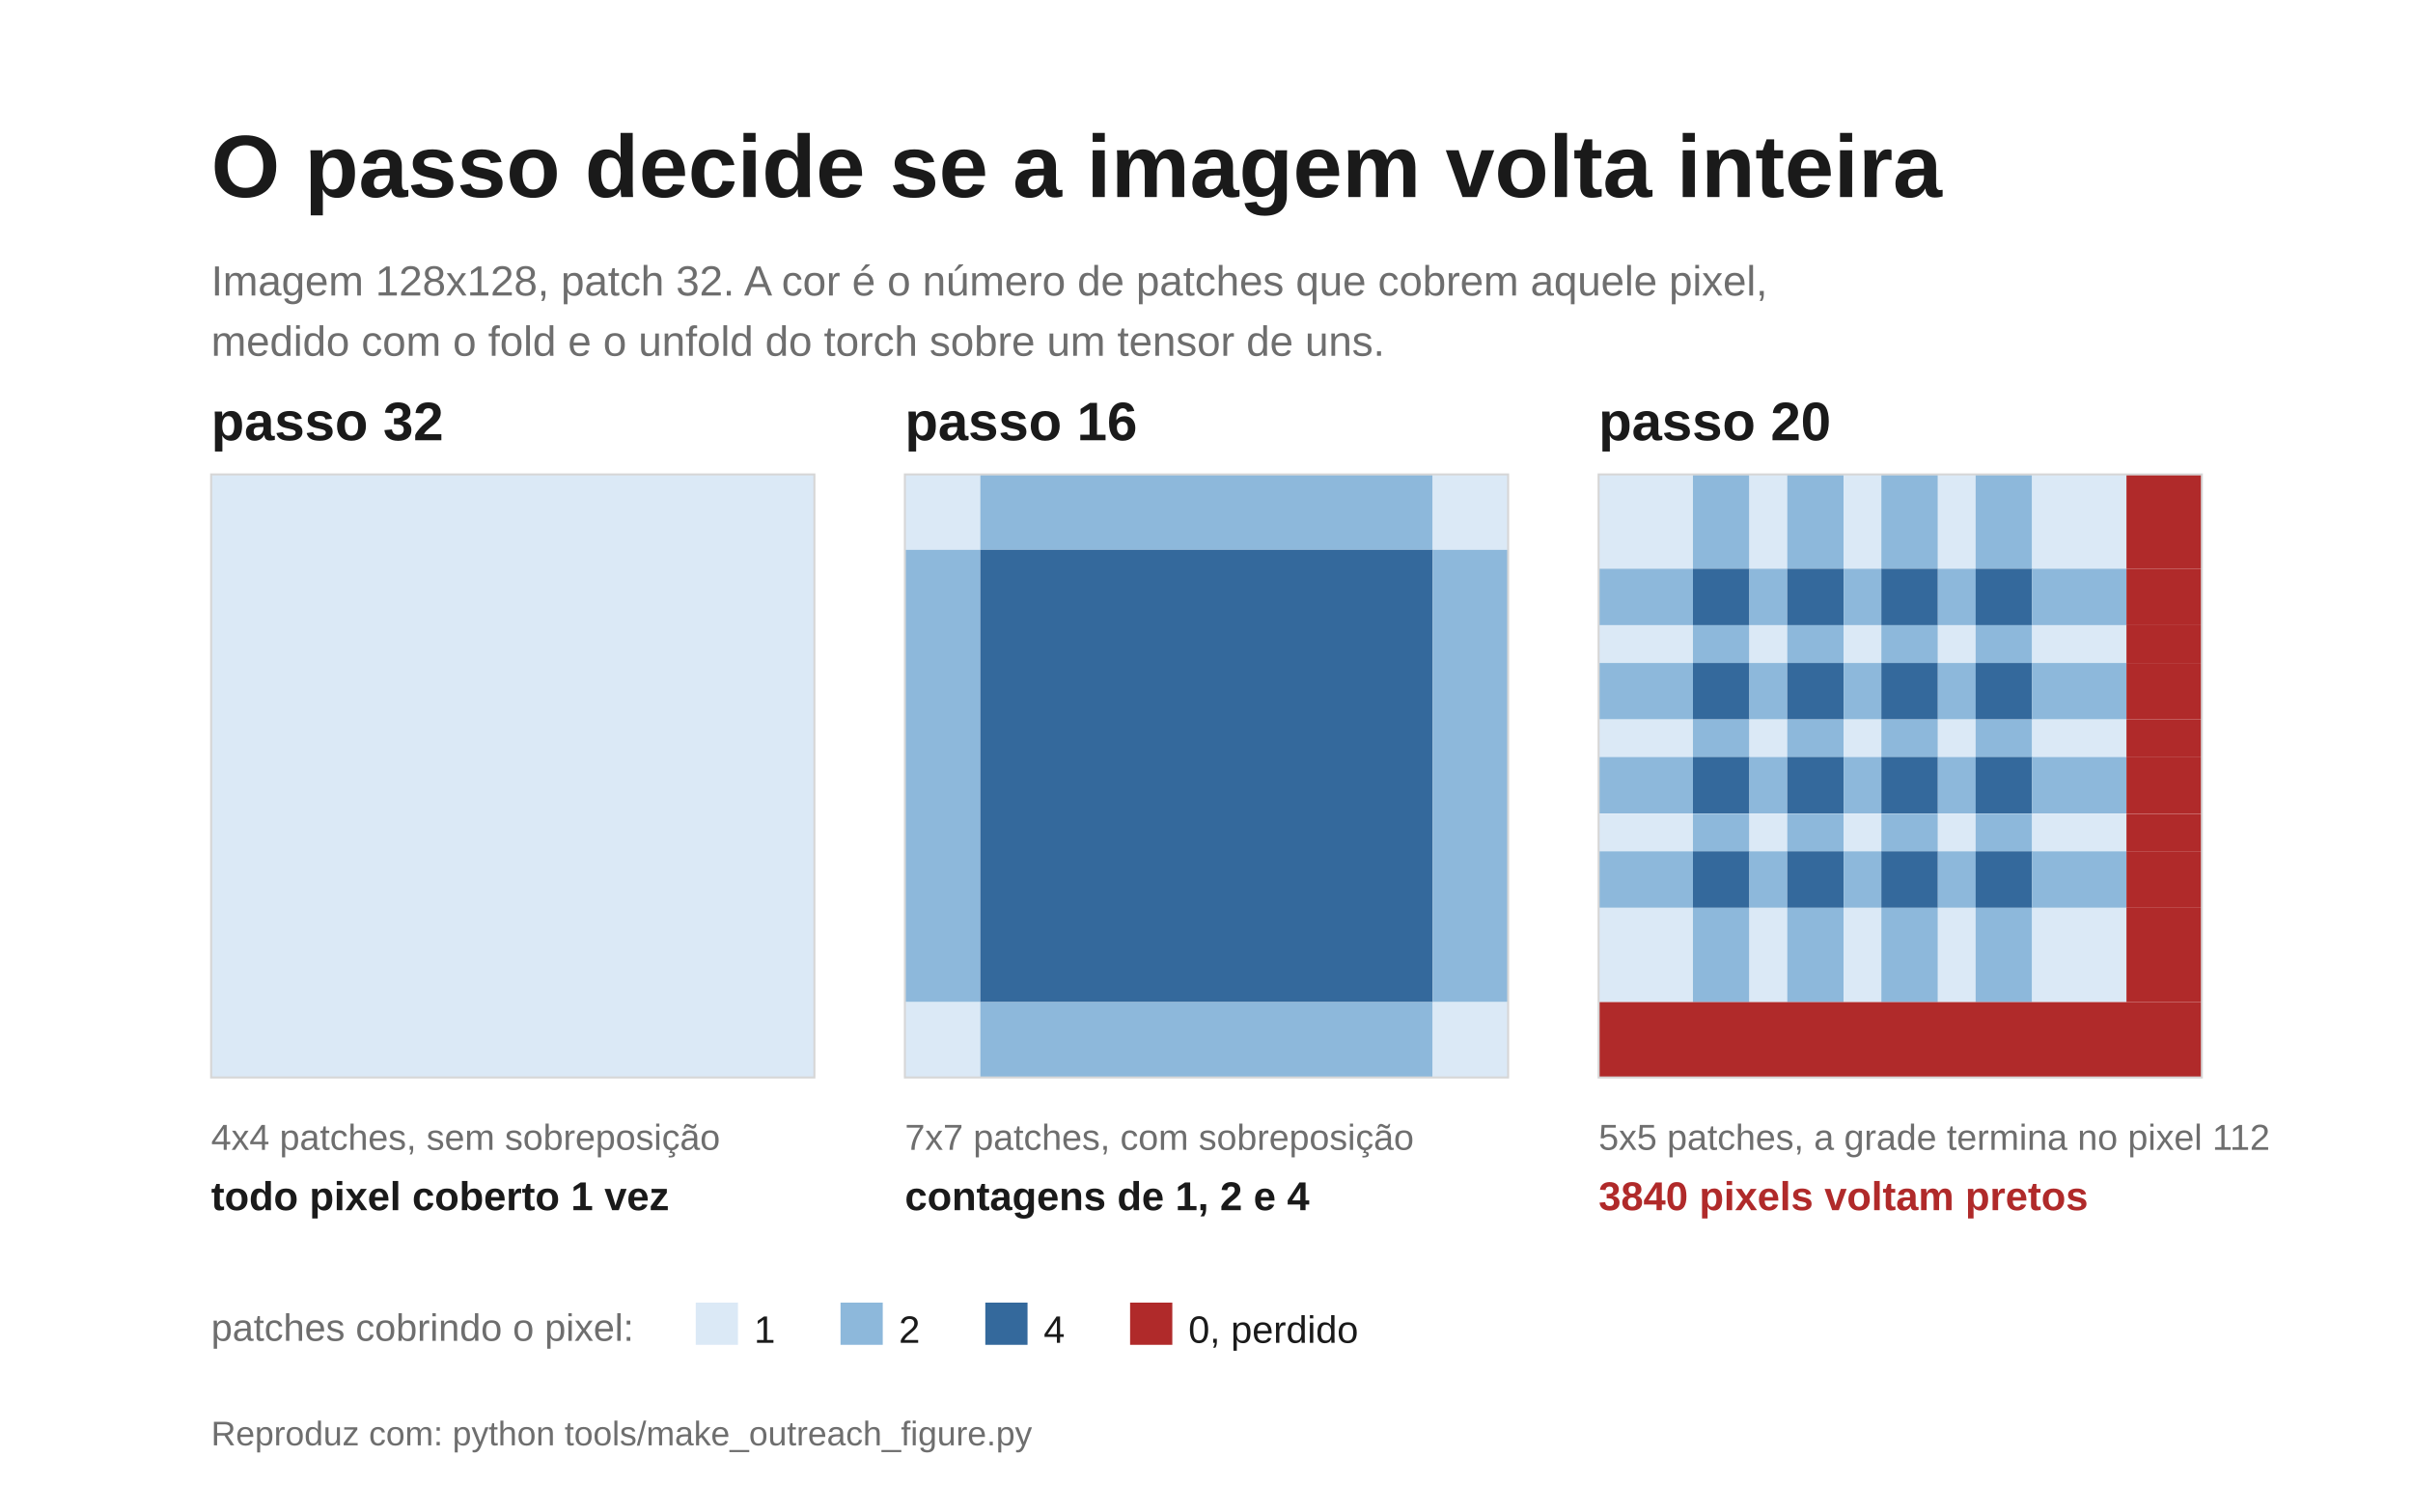
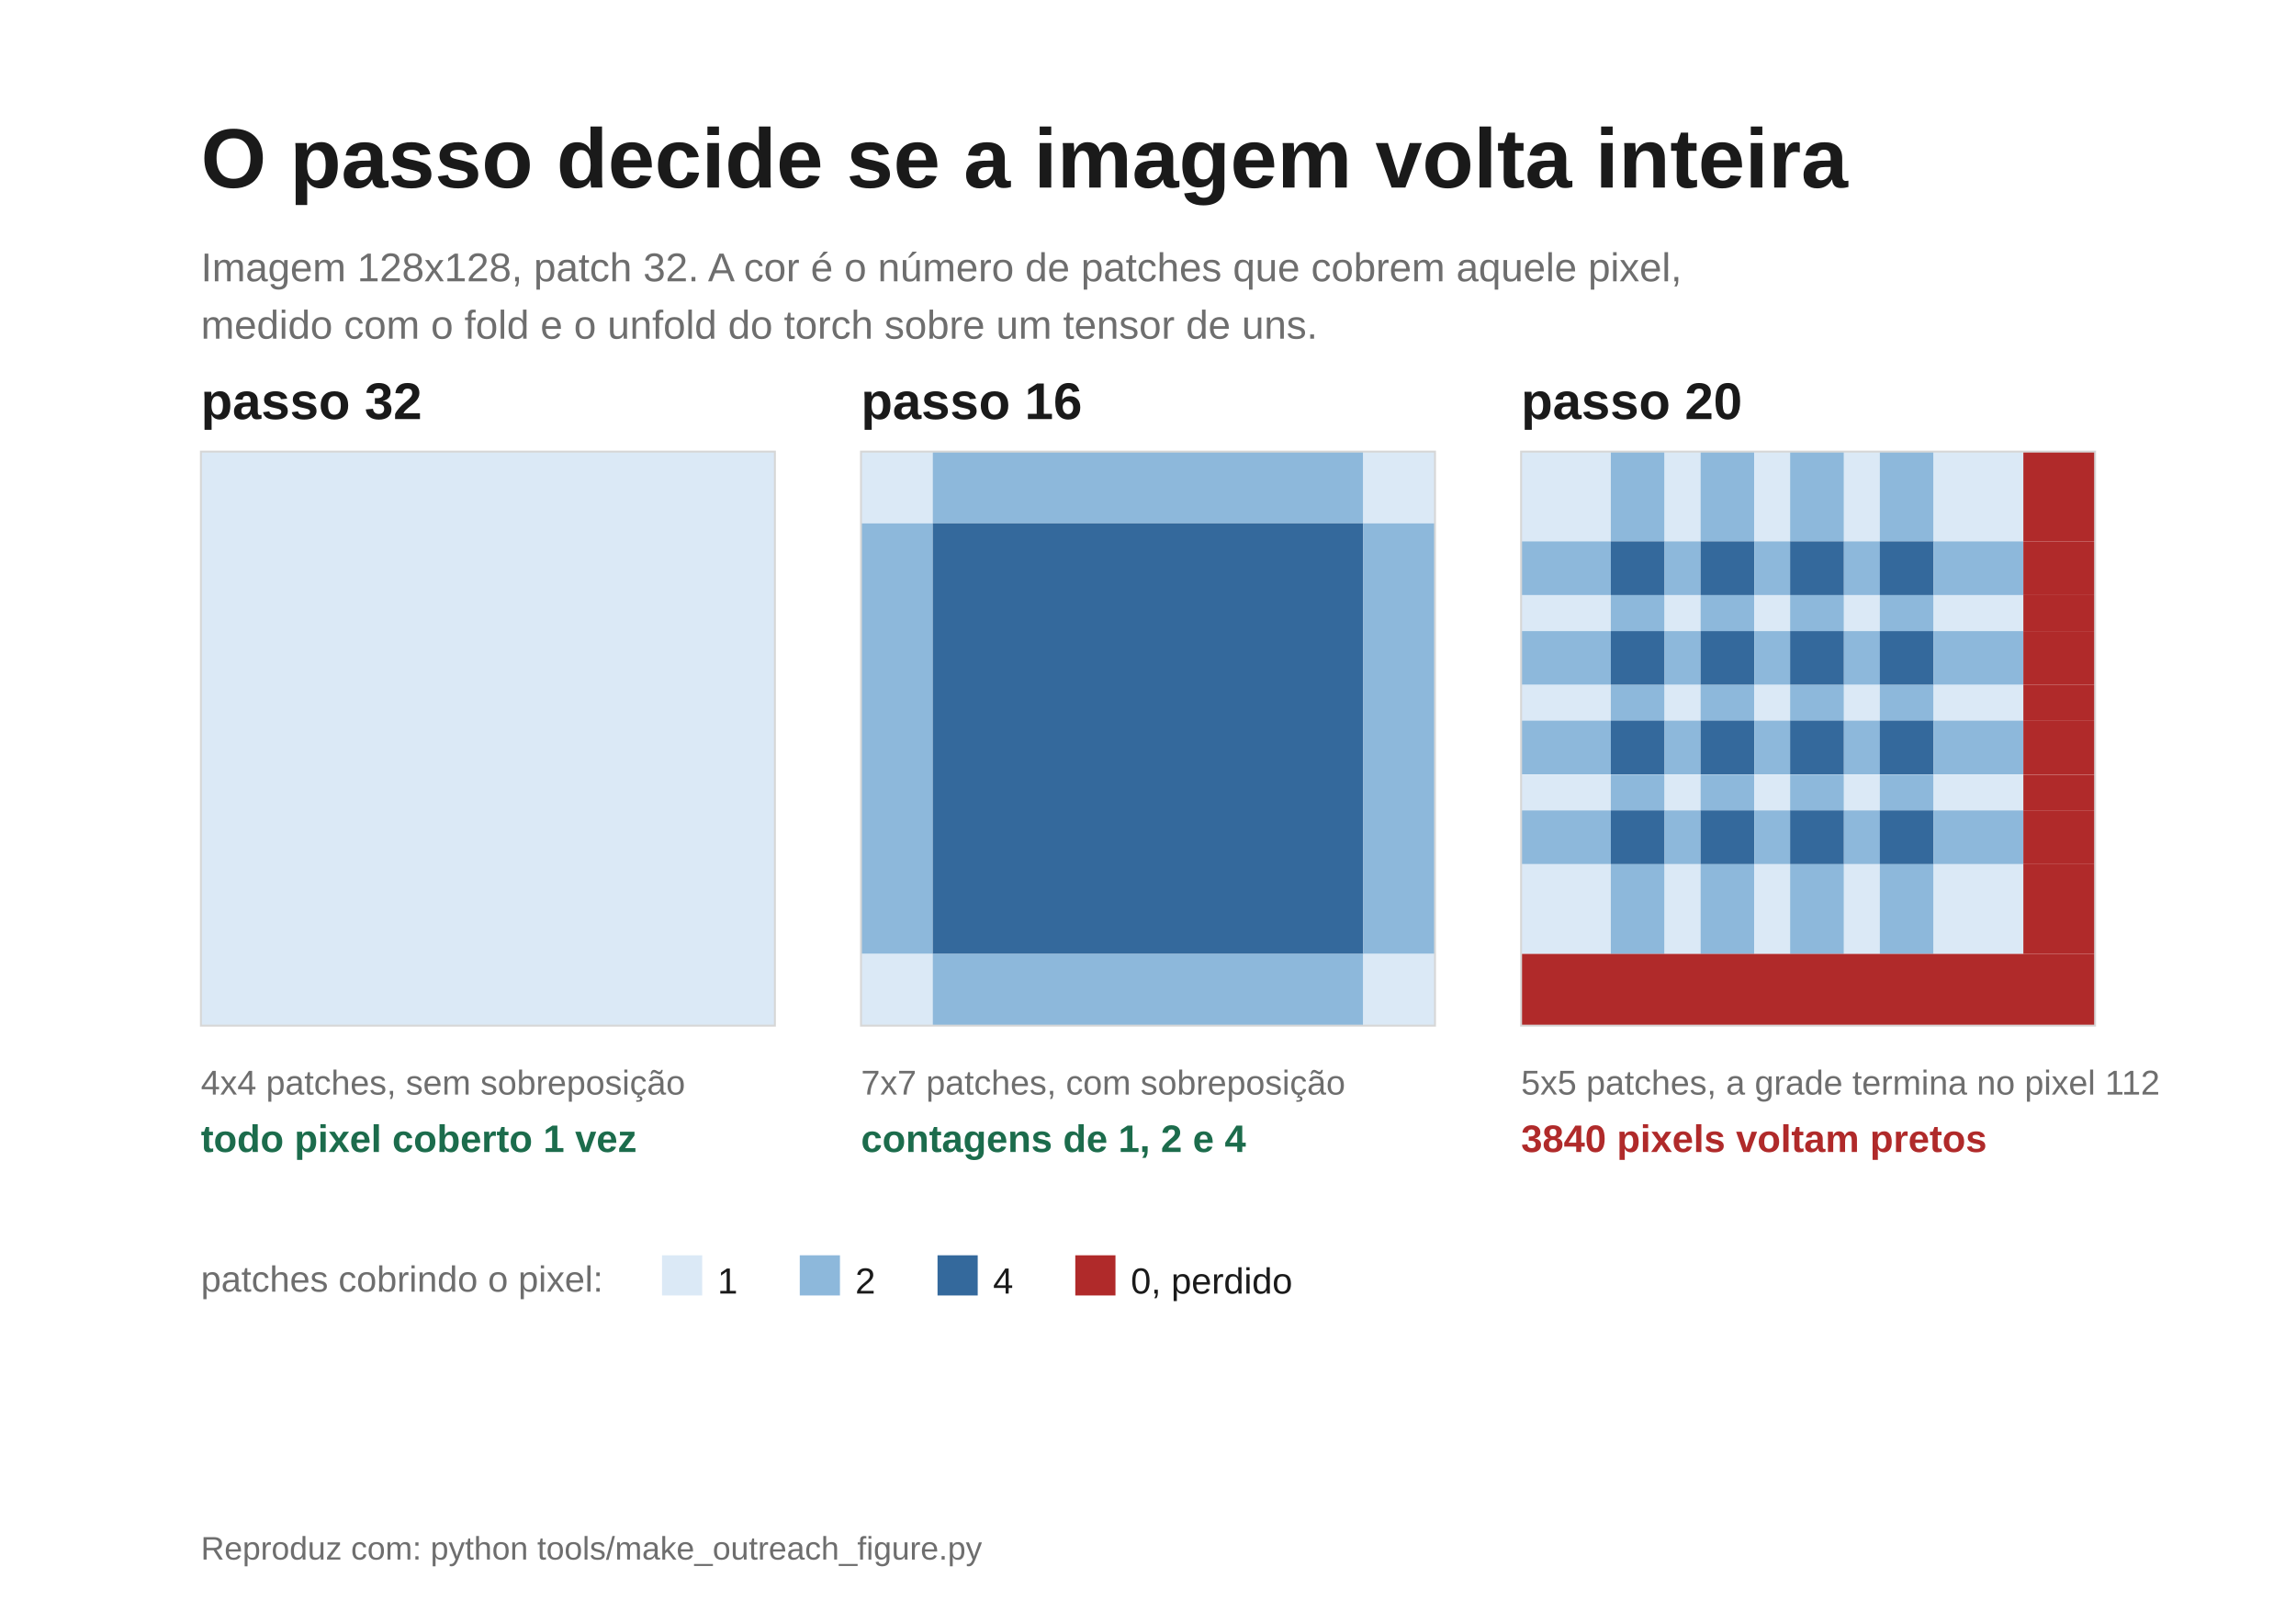
- <svg xmlns="http://www.w3.org/2000/svg" width="1200" height="752" viewBox="0 0 1200 752">
-   <rect width="1200" height="752" fill="rgb(255, 255, 255)" />
+ <svg xmlns="http://www.w3.org/2000/svg" width="1200" height="848" viewBox="0 0 1200 848">
+   <rect width="1200" height="848" fill="rgb(255, 255, 255)" />
  <text x="105" y="98" font-family="Arial,Helvetica,sans-serif" font-size="44" font-weight="bold" fill="rgb(26, 26, 26)">O passo decide se a imagem volta inteira</text>
  <text x="105" y="147" font-family="Arial,Helvetica,sans-serif" font-size="21" fill="rgb(110, 110, 110)">Imagem 128x128, patch 32. A cor é o número de patches que cobrem aquele pixel,</text>
  <text x="105" y="177" font-family="Arial,Helvetica,sans-serif" font-size="21" fill="rgb(110, 110, 110)">medido com o fold e o unfold do torch sobre um tensor de uns.</text>
  <rect x="105.0" y="236.0" width="300.0" height="300.0" fill="rgb(219, 233, 246)" />
-   <rect x="105" y="236" width="300" height="300" fill="none" stroke="rgb(214, 214, 214)" />
+   <rect x="105.0" y="236.0" width="300.0" height="300.0" fill="none" stroke="rgb(214, 214, 214)" />
  <text x="105" y="219" font-family="Arial,Helvetica,sans-serif" font-size="27" font-weight="bold" fill="rgb(26, 26, 26)">passo 32</text>
  <text x="105" y="572" font-family="Arial,Helvetica,sans-serif" font-size="18" fill="rgb(110, 110, 110)">4x4 patches, sem sobreposição</text>
-   <text x="105" y="602" font-family="Arial,Helvetica,sans-serif" font-size="20" font-weight="bold" fill="rgb(26, 26, 26)">todo pixel coberto 1 vez</text>
+   <text x="105" y="602" font-family="Arial,Helvetica,sans-serif" font-size="20" font-weight="bold" fill="rgb(28, 108, 76)">todo pixel coberto 1 vez</text>
  <rect x="450.0" y="236.0" width="37.5" height="37.5" fill="rgb(219, 233, 246)" />
  <rect x="487.5" y="236.0" width="225.0" height="37.5" fill="rgb(141, 184, 219)" />
  <rect x="712.5" y="236.0" width="37.5" height="37.5" fill="rgb(219, 233, 246)" />
  <rect x="450.0" y="273.5" width="37.5" height="225.0" fill="rgb(141, 184, 219)" />
  <rect x="487.5" y="273.5" width="225.0" height="225.0" fill="rgb(52, 105, 156)" />
  <rect x="712.5" y="273.5" width="37.5" height="225.0" fill="rgb(141, 184, 219)" />
  <rect x="450.0" y="498.5" width="37.5" height="37.5" fill="rgb(219, 233, 246)" />
  <rect x="487.5" y="498.5" width="225.0" height="37.5" fill="rgb(141, 184, 219)" />
  <rect x="712.5" y="498.5" width="37.5" height="37.5" fill="rgb(219, 233, 246)" />
-   <rect x="450" y="236" width="300" height="300" fill="none" stroke="rgb(214, 214, 214)" />
+   <rect x="450.0" y="236.0" width="300.0" height="300.0" fill="none" stroke="rgb(214, 214, 214)" />
  <text x="450" y="219" font-family="Arial,Helvetica,sans-serif" font-size="27" font-weight="bold" fill="rgb(26, 26, 26)">passo 16</text>
  <text x="450" y="572" font-family="Arial,Helvetica,sans-serif" font-size="18" fill="rgb(110, 110, 110)">7x7 patches, com sobreposição</text>
-   <text x="450" y="602" font-family="Arial,Helvetica,sans-serif" font-size="20" font-weight="bold" fill="rgb(26, 26, 26)">contagens de 1, 2 e 4</text>
+   <text x="450" y="602" font-family="Arial,Helvetica,sans-serif" font-size="20" font-weight="bold" fill="rgb(28, 108, 76)">contagens de 1, 2 e 4</text>
  <rect x="795.0" y="236.0" width="46.9" height="46.9" fill="rgb(219, 233, 246)" />
  <rect x="841.9" y="236.0" width="28.1" height="46.9" fill="rgb(141, 184, 219)" />
  <rect x="870.0" y="236.0" width="18.8" height="46.9" fill="rgb(219, 233, 246)" />
  <rect x="888.8" y="236.0" width="28.1" height="46.9" fill="rgb(141, 184, 219)" />
  <rect x="916.9" y="236.0" width="18.8" height="46.9" fill="rgb(219, 233, 246)" />
  <rect x="935.6" y="236.0" width="28.1" height="46.9" fill="rgb(141, 184, 219)" />
  <rect x="963.8" y="236.0" width="18.8" height="46.9" fill="rgb(219, 233, 246)" />
  <rect x="982.5" y="236.0" width="28.1" height="46.9" fill="rgb(141, 184, 219)" />
  <rect x="1010.6" y="236.0" width="46.9" height="46.9" fill="rgb(219, 233, 246)" />
  <rect x="1057.5" y="236.0" width="37.5" height="46.9" fill="rgb(176, 42, 42)" />
  <rect x="795.0" y="282.9" width="46.9" height="28.1" fill="rgb(141, 184, 219)" />
  <rect x="841.9" y="282.9" width="28.1" height="28.1" fill="rgb(52, 105, 156)" />
  <rect x="870.0" y="282.9" width="18.8" height="28.1" fill="rgb(141, 184, 219)" />
  <rect x="888.8" y="282.9" width="28.1" height="28.1" fill="rgb(52, 105, 156)" />
  <rect x="916.9" y="282.9" width="18.8" height="28.1" fill="rgb(141, 184, 219)" />
  <rect x="935.6" y="282.9" width="28.1" height="28.1" fill="rgb(52, 105, 156)" />
  <rect x="963.8" y="282.9" width="18.8" height="28.1" fill="rgb(141, 184, 219)" />
  <rect x="982.5" y="282.9" width="28.1" height="28.1" fill="rgb(52, 105, 156)" />
  <rect x="1010.6" y="282.9" width="46.9" height="28.1" fill="rgb(141, 184, 219)" />
  <rect x="1057.5" y="282.9" width="37.5" height="28.1" fill="rgb(176, 42, 42)" />
  <rect x="795.0" y="311.0" width="46.9" height="18.8" fill="rgb(219, 233, 246)" />
  <rect x="841.9" y="311.0" width="28.1" height="18.8" fill="rgb(141, 184, 219)" />
  <rect x="870.0" y="311.0" width="18.8" height="18.8" fill="rgb(219, 233, 246)" />
  <rect x="888.8" y="311.0" width="28.1" height="18.8" fill="rgb(141, 184, 219)" />
  <rect x="916.9" y="311.0" width="18.8" height="18.8" fill="rgb(219, 233, 246)" />
  <rect x="935.6" y="311.0" width="28.1" height="18.8" fill="rgb(141, 184, 219)" />
  <rect x="963.8" y="311.0" width="18.8" height="18.8" fill="rgb(219, 233, 246)" />
  <rect x="982.5" y="311.0" width="28.1" height="18.8" fill="rgb(141, 184, 219)" />
  <rect x="1010.6" y="311.0" width="46.9" height="18.8" fill="rgb(219, 233, 246)" />
  <rect x="1057.5" y="311.0" width="37.5" height="18.8" fill="rgb(176, 42, 42)" />
  <rect x="795.0" y="329.8" width="46.9" height="28.1" fill="rgb(141, 184, 219)" />
  <rect x="841.9" y="329.8" width="28.1" height="28.1" fill="rgb(52, 105, 156)" />
  <rect x="870.0" y="329.8" width="18.8" height="28.1" fill="rgb(141, 184, 219)" />
  <rect x="888.8" y="329.8" width="28.1" height="28.1" fill="rgb(52, 105, 156)" />
  <rect x="916.9" y="329.8" width="18.8" height="28.1" fill="rgb(141, 184, 219)" />
  <rect x="935.6" y="329.8" width="28.1" height="28.1" fill="rgb(52, 105, 156)" />
  <rect x="963.8" y="329.8" width="18.8" height="28.1" fill="rgb(141, 184, 219)" />
  <rect x="982.5" y="329.8" width="28.1" height="28.1" fill="rgb(52, 105, 156)" />
  <rect x="1010.6" y="329.8" width="46.9" height="28.1" fill="rgb(141, 184, 219)" />
  <rect x="1057.5" y="329.8" width="37.5" height="28.1" fill="rgb(176, 42, 42)" />
  <rect x="795.0" y="357.9" width="46.9" height="18.8" fill="rgb(219, 233, 246)" />
  <rect x="841.9" y="357.9" width="28.1" height="18.8" fill="rgb(141, 184, 219)" />
  <rect x="870.0" y="357.9" width="18.8" height="18.8" fill="rgb(219, 233, 246)" />
  <rect x="888.8" y="357.9" width="28.1" height="18.8" fill="rgb(141, 184, 219)" />
  <rect x="916.9" y="357.9" width="18.8" height="18.8" fill="rgb(219, 233, 246)" />
  <rect x="935.6" y="357.9" width="28.1" height="18.8" fill="rgb(141, 184, 219)" />
  <rect x="963.8" y="357.9" width="18.8" height="18.8" fill="rgb(219, 233, 246)" />
  <rect x="982.5" y="357.9" width="28.1" height="18.8" fill="rgb(141, 184, 219)" />
  <rect x="1010.6" y="357.9" width="46.9" height="18.8" fill="rgb(219, 233, 246)" />
  <rect x="1057.5" y="357.9" width="37.5" height="18.8" fill="rgb(176, 42, 42)" />
  <rect x="795.0" y="376.6" width="46.9" height="28.1" fill="rgb(141, 184, 219)" />
  <rect x="841.9" y="376.6" width="28.1" height="28.1" fill="rgb(52, 105, 156)" />
  <rect x="870.0" y="376.6" width="18.8" height="28.1" fill="rgb(141, 184, 219)" />
  <rect x="888.8" y="376.6" width="28.1" height="28.1" fill="rgb(52, 105, 156)" />
  <rect x="916.9" y="376.6" width="18.8" height="28.1" fill="rgb(141, 184, 219)" />
  <rect x="935.6" y="376.6" width="28.1" height="28.1" fill="rgb(52, 105, 156)" />
  <rect x="963.8" y="376.6" width="18.8" height="28.1" fill="rgb(141, 184, 219)" />
  <rect x="982.5" y="376.6" width="28.1" height="28.1" fill="rgb(52, 105, 156)" />
  <rect x="1010.6" y="376.6" width="46.9" height="28.1" fill="rgb(141, 184, 219)" />
  <rect x="1057.5" y="376.6" width="37.5" height="28.1" fill="rgb(176, 42, 42)" />
  <rect x="795.0" y="404.8" width="46.9" height="18.8" fill="rgb(219, 233, 246)" />
  <rect x="841.9" y="404.8" width="28.1" height="18.8" fill="rgb(141, 184, 219)" />
  <rect x="870.0" y="404.8" width="18.8" height="18.8" fill="rgb(219, 233, 246)" />
  <rect x="888.8" y="404.8" width="28.1" height="18.8" fill="rgb(141, 184, 219)" />
  <rect x="916.9" y="404.8" width="18.8" height="18.8" fill="rgb(219, 233, 246)" />
  <rect x="935.6" y="404.8" width="28.1" height="18.8" fill="rgb(141, 184, 219)" />
  <rect x="963.8" y="404.8" width="18.8" height="18.8" fill="rgb(219, 233, 246)" />
  <rect x="982.5" y="404.8" width="28.1" height="18.8" fill="rgb(141, 184, 219)" />
  <rect x="1010.6" y="404.8" width="46.9" height="18.8" fill="rgb(219, 233, 246)" />
  <rect x="1057.5" y="404.8" width="37.5" height="18.8" fill="rgb(176, 42, 42)" />
  <rect x="795.0" y="423.5" width="46.9" height="28.1" fill="rgb(141, 184, 219)" />
  <rect x="841.9" y="423.5" width="28.1" height="28.1" fill="rgb(52, 105, 156)" />
  <rect x="870.0" y="423.5" width="18.8" height="28.1" fill="rgb(141, 184, 219)" />
  <rect x="888.8" y="423.5" width="28.1" height="28.1" fill="rgb(52, 105, 156)" />
  <rect x="916.9" y="423.5" width="18.8" height="28.1" fill="rgb(141, 184, 219)" />
  <rect x="935.6" y="423.5" width="28.1" height="28.1" fill="rgb(52, 105, 156)" />
  <rect x="963.8" y="423.5" width="18.8" height="28.1" fill="rgb(141, 184, 219)" />
  <rect x="982.5" y="423.5" width="28.1" height="28.1" fill="rgb(52, 105, 156)" />
  <rect x="1010.6" y="423.5" width="46.9" height="28.1" fill="rgb(141, 184, 219)" />
  <rect x="1057.5" y="423.5" width="37.5" height="28.1" fill="rgb(176, 42, 42)" />
  <rect x="795.0" y="451.6" width="46.9" height="46.9" fill="rgb(219, 233, 246)" />
  <rect x="841.9" y="451.6" width="28.1" height="46.9" fill="rgb(141, 184, 219)" />
  <rect x="870.0" y="451.6" width="18.8" height="46.9" fill="rgb(219, 233, 246)" />
  <rect x="888.8" y="451.6" width="28.1" height="46.9" fill="rgb(141, 184, 219)" />
  <rect x="916.9" y="451.6" width="18.8" height="46.9" fill="rgb(219, 233, 246)" />
  <rect x="935.6" y="451.6" width="28.1" height="46.9" fill="rgb(141, 184, 219)" />
  <rect x="963.8" y="451.6" width="18.8" height="46.9" fill="rgb(219, 233, 246)" />
  <rect x="982.5" y="451.6" width="28.1" height="46.9" fill="rgb(141, 184, 219)" />
  <rect x="1010.6" y="451.6" width="46.9" height="46.9" fill="rgb(219, 233, 246)" />
  <rect x="1057.5" y="451.6" width="37.5" height="46.9" fill="rgb(176, 42, 42)" />
  <rect x="795.0" y="498.5" width="300.0" height="37.5" fill="rgb(176, 42, 42)" />
-   <rect x="795" y="236" width="300" height="300" fill="none" stroke="rgb(214, 214, 214)" />
+   <rect x="795.0" y="236.0" width="300.0" height="300.0" fill="none" stroke="rgb(214, 214, 214)" />
  <text x="795" y="219" font-family="Arial,Helvetica,sans-serif" font-size="27" font-weight="bold" fill="rgb(26, 26, 26)">passo 20</text>
  <text x="795" y="572" font-family="Arial,Helvetica,sans-serif" font-size="18" fill="rgb(110, 110, 110)">5x5 patches, a grade termina no pixel 112</text>
  <text x="795" y="602" font-family="Arial,Helvetica,sans-serif" font-size="20" font-weight="bold" fill="rgb(176, 42, 42)">3840 pixels voltam pretos</text>
-   <text x="105" y="667" font-family="Arial,Helvetica,sans-serif" font-size="19" fill="rgb(110, 110, 110)">patches cobrindo o pixel:</text>
-   <rect x="346" y="648" width="21" height="21" fill="rgb(219, 233, 246)" />
-   <text x="375" y="668" font-family="Arial,Helvetica,sans-serif" font-size="19" fill="rgb(26, 26, 26)">1</text>
-   <rect x="418" y="648" width="21" height="21" fill="rgb(141, 184, 219)" />
-   <text x="447" y="668" font-family="Arial,Helvetica,sans-serif" font-size="19" fill="rgb(26, 26, 26)">2</text>
-   <rect x="490" y="648" width="21" height="21" fill="rgb(52, 105, 156)" />
-   <text x="519" y="668" font-family="Arial,Helvetica,sans-serif" font-size="19" fill="rgb(26, 26, 26)">4</text>
-   <rect x="562" y="648" width="21" height="21" fill="rgb(176, 42, 42)" />
-   <text x="591" y="668" font-family="Arial,Helvetica,sans-serif" font-size="19" fill="rgb(26, 26, 26)">0, perdido</text>
-   <text x="105" y="719" font-family="Arial,Helvetica,sans-serif" font-size="17" fill="rgb(110, 110, 110)">Reproduz com: python tools/make_outreach_figure.py</text>
+   <text x="105" y="675" font-family="Arial,Helvetica,sans-serif" font-size="19" fill="rgb(110, 110, 110)">patches cobrindo o pixel:</text>
+   <rect x="346.0" y="656.0" width="21.0" height="21.0" fill="rgb(219, 233, 246)" />
+   <text x="375" y="676" font-family="Arial,Helvetica,sans-serif" font-size="19" fill="rgb(26, 26, 26)">1</text>
+   <rect x="418.0" y="656.0" width="21.0" height="21.0" fill="rgb(141, 184, 219)" />
+   <text x="447" y="676" font-family="Arial,Helvetica,sans-serif" font-size="19" fill="rgb(26, 26, 26)">2</text>
+   <rect x="490.0" y="656.0" width="21.0" height="21.0" fill="rgb(52, 105, 156)" />
+   <text x="519" y="676" font-family="Arial,Helvetica,sans-serif" font-size="19" fill="rgb(26, 26, 26)">4</text>
+   <rect x="562.0" y="656.0" width="21.0" height="21.0" fill="rgb(176, 42, 42)" />
+   <text x="591" y="676" font-family="Arial,Helvetica,sans-serif" font-size="19" fill="rgb(26, 26, 26)">0, perdido</text>
+   <text x="105" y="815" font-family="Arial,Helvetica,sans-serif" font-size="17" fill="rgb(110, 110, 110)">Reproduz com: python tools/make_outreach_figure.py</text>
</svg>
